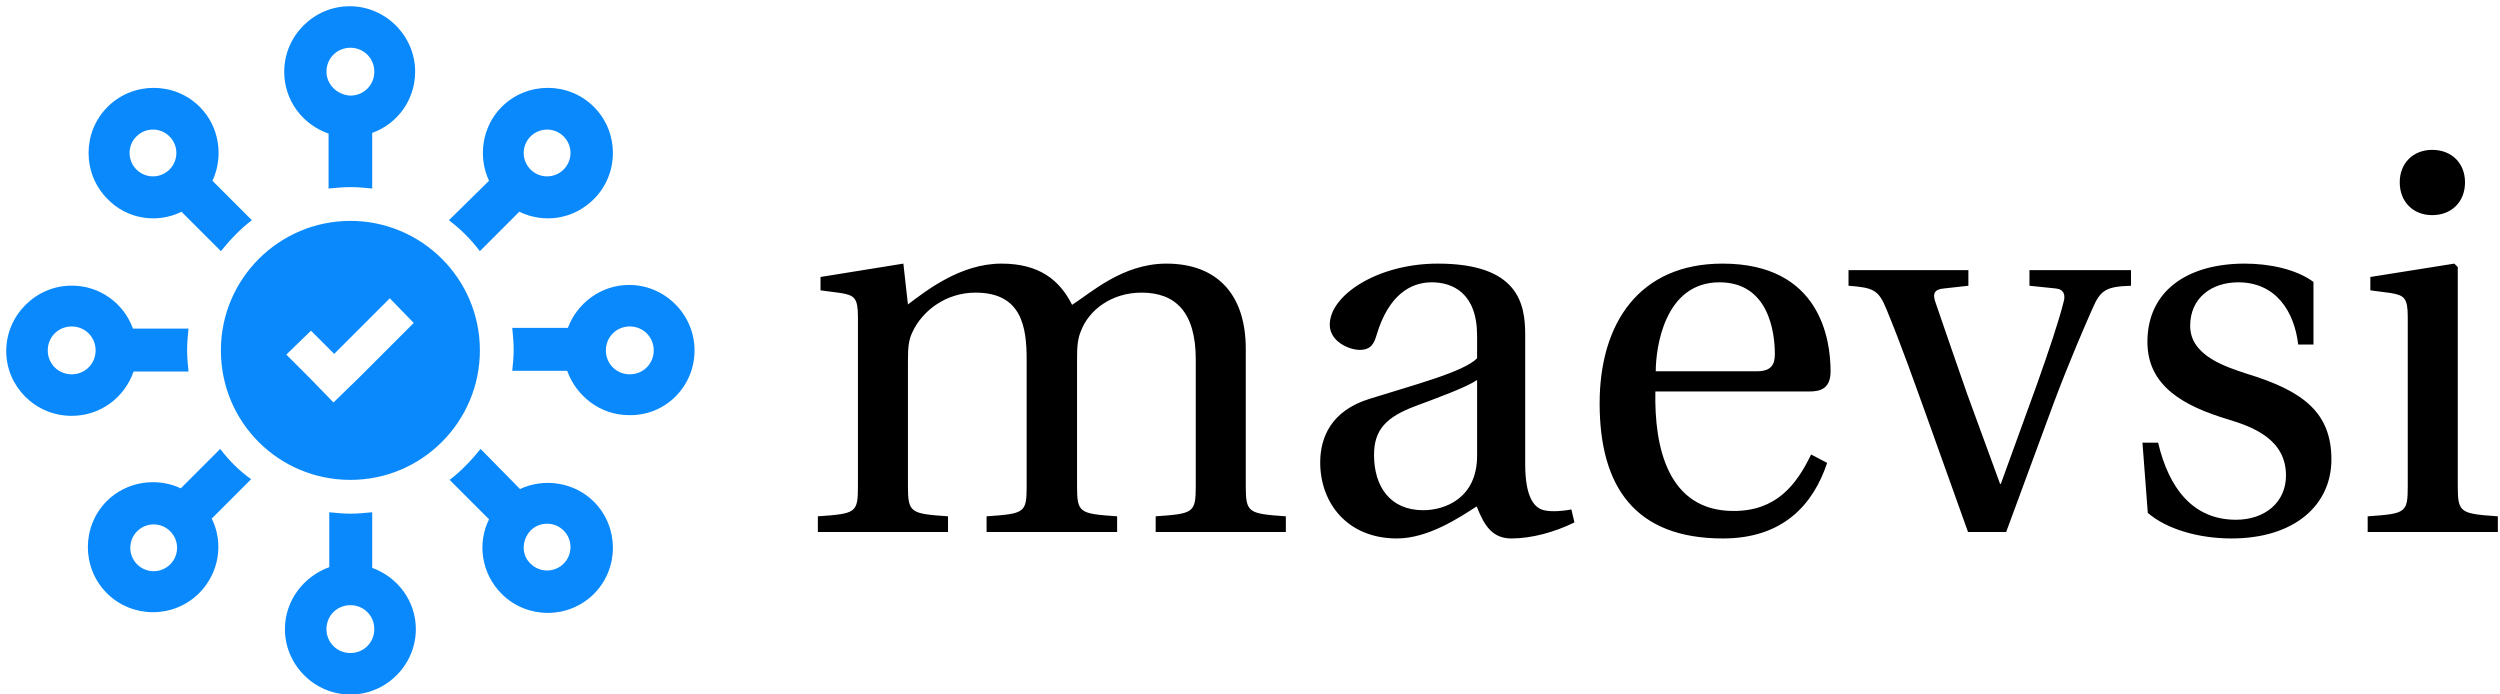
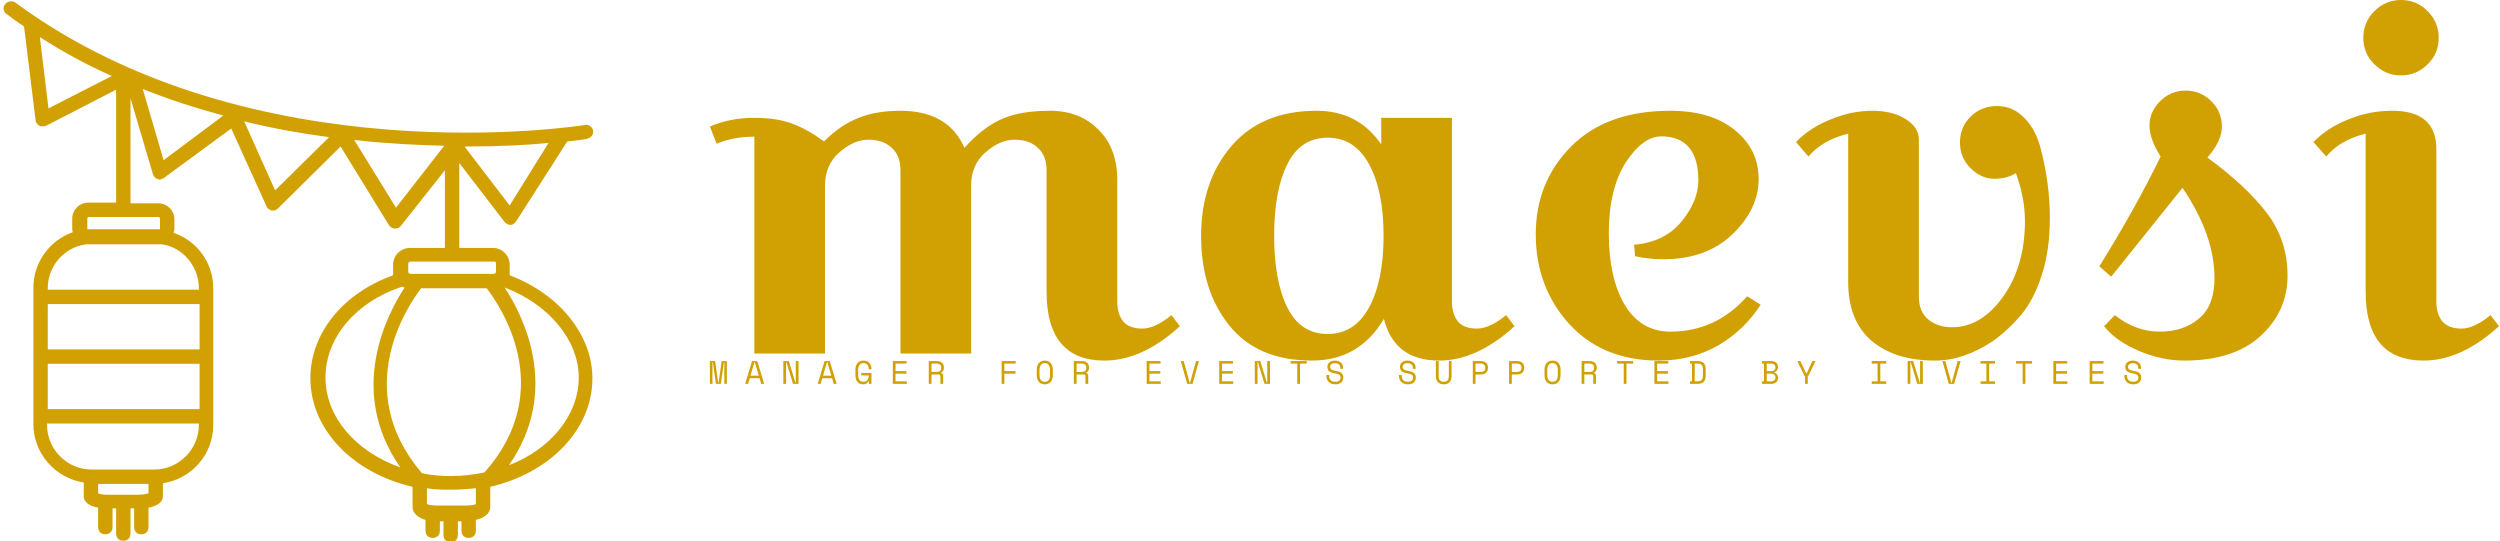
- <svg xmlns="http://www.w3.org/2000/svg" data-v-d3f97b9e="" viewBox="0 0 386 107">
-   <g data-v-d3f97b9e="" id="094478bf-2793-4030-9d88-f593362cff4f" fill="#000000" transform="matrix(5.893909,0,0,5.893909,123.6238,20.24999)">
-     <path d="M0.45 10.50L3.86 10.50L3.86 10.09C2.87 10.02 2.81 10.00 2.81 9.28L2.81 6.01C2.81 5.66 2.83 5.46 2.93 5.26C3.19 4.70 3.81 4.23 4.58 4.23C5.78 4.23 5.92 5.11 5.92 5.98L5.92 9.28C5.92 10.00 5.88 10.02 4.87 10.09L4.87 10.50L8.29 10.50L8.29 10.09C7.29 10.02 7.24 10.00 7.24 9.28L7.24 6.01C7.24 5.66 7.25 5.46 7.34 5.24C7.55 4.68 8.15 4.23 8.93 4.23C9.81 4.23 10.35 4.73 10.35 5.98L10.35 9.28C10.35 10.00 10.30 10.02 9.30 10.09L9.30 10.50L12.71 10.50L12.71 10.09C11.72 10.02 11.66 10.00 11.66 9.28L11.66 5.70C11.66 4.28 10.91 3.47 9.58 3.47C8.43 3.47 7.60 4.24 7.11 4.55C6.78 3.89 6.24 3.47 5.26 3.47C4.19 3.47 3.30 4.17 2.81 4.54L2.69 3.47L0.52 3.82L0.52 4.17L1.05 4.24C1.41 4.30 1.50 4.37 1.50 4.87L1.50 9.28C1.50 10.00 1.46 10.02 0.45 10.09ZM13.61 8.68C13.61 9.73 14.31 10.67 15.62 10.67C16.44 10.67 17.26 10.12 17.71 9.83C17.91 10.35 18.13 10.67 18.62 10.67C19.14 10.67 19.74 10.51 20.27 10.25L20.19 9.91C19.99 9.95 19.68 9.98 19.47 9.93C19.22 9.87 18.98 9.60 18.98 8.72L18.98 5.33C18.98 4.52 18.80 3.47 16.69 3.47C15.11 3.47 13.86 4.30 13.86 5.07C13.86 5.52 14.38 5.73 14.64 5.73C14.94 5.73 15.02 5.57 15.09 5.33C15.40 4.30 15.97 3.96 16.53 3.96C17.08 3.96 17.72 4.24 17.72 5.36L17.72 5.95C17.37 6.31 16.02 6.66 14.91 7.01C13.90 7.32 13.61 8.02 13.61 8.68ZM15.02 8.48C15.02 7.83 15.33 7.49 16.11 7.20C16.67 6.99 17.42 6.72 17.72 6.52L17.72 8.50C17.72 9.63 16.86 9.93 16.31 9.93C15.44 9.93 15.02 9.31 15.02 8.48ZM20.93 7.13C20.93 9.34 21.88 10.67 24.16 10.67C25.72 10.67 26.52 9.80 26.89 8.69L26.47 8.47C26.08 9.28 25.55 9.95 24.44 9.95C22.71 9.95 22.36 8.27 22.39 6.82L26.42 6.82C26.71 6.82 26.98 6.75 26.98 6.29C26.98 5.46 26.71 3.47 24.15 3.47C21.97 3.47 20.93 5.03 20.93 7.13ZM22.40 6.29C22.40 5.71 22.61 3.96 24.07 3.96C25.37 3.96 25.52 5.29 25.52 5.84C25.52 6.10 25.44 6.29 25.05 6.29ZM27.45 4.05C28.11 4.10 28.24 4.16 28.45 4.68C28.83 5.60 29.15 6.51 29.50 7.48L30.58 10.50L31.58 10.50L32.83 7.11C33.24 6.02 33.64 5.10 33.84 4.65C34.05 4.16 34.20 4.07 34.85 4.05L34.85 3.64L32.19 3.64L32.19 4.05L32.87 4.12C33.10 4.14 33.14 4.30 33.08 4.49C32.97 4.94 32.70 5.75 32.38 6.65L31.44 9.24L31.42 9.24L30.56 6.89C30.28 6.09 30.00 5.28 29.74 4.52C29.64 4.26 29.69 4.14 29.96 4.12L30.59 4.05L30.59 3.64L27.45 3.64ZM35.15 8.16L35.29 10.00C35.80 10.44 36.65 10.67 37.48 10.67C39.14 10.67 40.10 9.79 40.10 8.60C40.10 7.36 39.34 6.80 37.90 6.36C37.32 6.17 36.40 5.88 36.40 5.10C36.40 4.37 36.96 3.96 37.66 3.96C38.65 3.96 39.13 4.73 39.23 5.59L39.63 5.59L39.63 3.95C39.17 3.61 38.46 3.47 37.83 3.47C36.32 3.47 35.28 4.19 35.28 5.52C35.28 6.68 36.23 7.20 37.39 7.55C38.02 7.74 38.91 8.06 38.91 9.02C38.91 9.73 38.35 10.18 37.60 10.18C36.47 10.18 35.84 9.35 35.56 8.16ZM41.89 1.34C41.89 1.85 42.24 2.20 42.74 2.20C43.25 2.20 43.60 1.85 43.60 1.34C43.60 0.84 43.25 0.49 42.74 0.49C42.24 0.49 41.89 0.84 41.89 1.34ZM41.05 10.50L44.46 10.50L44.46 10.09C43.47 10.02 43.41 10.00 43.41 9.28L43.41 3.56L43.32 3.47L41.12 3.82L41.12 4.17L41.65 4.24C42.01 4.30 42.10 4.37 42.10 4.87L42.10 9.28C42.10 10.00 42.06 10.02 41.05 10.09Z" />
+ <svg xmlns="http://www.w3.org/2000/svg" data-v-d3f97b9e="" viewBox="0 0 416 90">
+   <g data-v-d3f97b9e="" id="2b040293-55e0-431c-a1b5-d62ee0e2dd27" fill="#D1A103" transform="matrix(5.602241,0,0,5.602241,115.7735,-25.15406)">
+     <path d="M0.62 8.76L0.42 8.25L0.42 8.25Q1.02 7.99 1.72 7.99L1.72 7.99L1.72 7.99Q2.41 7.99 2.86 8.16L2.86 8.16L2.86 8.16Q3.32 8.33 3.81 8.69L3.81 8.69L3.81 8.69Q4.31 8.19 4.84 7.99L4.84 7.99L4.84 7.99Q5.36 7.78 6.08 7.78L6.08 7.78L6.08 7.78Q7.50 7.78 7.98 8.88L7.98 8.88L7.98 8.88Q8.53 8.27 9.08 8.03L9.08 8.03L9.08 8.03Q9.63 7.78 10.52 7.78L10.52 7.78L10.52 7.78Q11.41 7.78 11.96 8.34L11.96 8.34L11.96 8.34Q12.52 8.89 12.52 9.84L12.52 9.84L12.52 13.44L12.52 13.44Q12.52 13.82 12.70 14.04L12.70 14.04L12.70 14.04Q12.88 14.25 13.26 14.25L13.26 14.25L13.26 14.25Q13.64 14.25 14.13 13.85L14.13 13.85L14.38 14.18L14.38 14.18Q13.26 15.20 12.14 15.20L12.14 15.20L12.14 15.20Q10.42 15.20 10.42 13.15L10.42 13.15L10.42 9.55L10.42 9.55Q10.42 9.11 10.16 8.88L10.16 8.88L10.16 8.88Q9.91 8.64 9.47 8.64L9.47 8.64L9.47 8.64Q9.03 8.64 8.60 9.02L8.60 9.02L8.60 9.02Q8.18 9.39 8.18 10.00L8.18 10.00L8.18 14.99L6.08 14.99L6.08 9.55L6.08 9.55Q6.08 9.11 5.82 8.88L5.82 8.88L5.82 8.88Q5.57 8.64 5.13 8.64L5.13 8.64L5.13 8.64Q4.69 8.64 4.26 9.02L4.26 9.02L4.26 9.02Q3.84 9.39 3.84 10.00L3.84 10.00L3.84 14.99L1.74 14.99L1.74 8.55L1.74 8.55Q1.11 8.55 0.62 8.76L0.62 8.76ZM20.36 7.99L22.46 7.99L22.46 13.44L22.46 13.44Q22.46 13.82 22.64 14.04L22.64 14.04L22.64 14.04Q22.82 14.25 23.20 14.25L23.20 14.25L23.20 14.25Q23.58 14.25 24.07 13.85L24.07 13.85L24.32 14.18L24.32 14.18Q23.20 15.20 22.08 15.20L22.08 15.20L22.08 15.20Q20.75 15.20 20.44 13.96L20.44 13.96L20.44 13.96Q19.71 15.20 18.30 15.20L18.30 15.20L18.30 15.20Q16.69 15.20 15.85 14.16L15.85 14.16L15.85 14.16Q15.01 13.12 15.01 11.50L15.01 11.50L15.01 11.50Q15.01 9.88 15.91 8.83L15.91 8.83L15.91 8.83Q16.81 7.78 18.44 7.78L18.44 7.78L18.44 7.78Q19.68 7.78 20.36 8.78L20.36 8.78L20.36 7.99ZM17.57 9.37L17.57 9.37L17.57 9.37Q17.18 10.15 17.18 11.49L17.18 11.49L17.18 11.49Q17.18 12.84 17.57 13.62L17.57 13.62L17.57 13.62Q17.96 14.41 18.77 14.41L18.77 14.41L18.77 14.41Q19.57 14.41 20.00 13.62L20.00 13.62L20.00 13.62Q20.43 12.82 20.43 11.49L20.43 11.49L20.43 11.49Q20.43 10.16 20.00 9.37L20.00 9.37L20.00 9.37Q19.57 8.58 18.77 8.58L18.77 8.58L18.77 8.58Q17.96 8.58 17.57 9.37ZM27.87 11.76L27.87 11.76Q28.78 11.68 29.28 11.07L29.28 11.07L29.28 11.07Q29.78 10.46 29.78 9.84L29.78 9.84L29.78 9.84Q29.78 9.21 29.51 8.88L29.51 8.88L29.51 8.88Q29.23 8.54 28.68 8.54L28.68 8.54L28.68 8.54Q28.13 8.54 27.62 9.32L27.62 9.32L27.62 9.32Q27.12 10.11 27.12 11.42L27.12 11.42L27.12 11.42Q27.12 12.74 27.59 13.54L27.59 13.54L27.59 13.54Q28.07 14.34 28.95 14.34L28.95 14.34L28.95 14.34Q30.30 14.34 31.23 13.29L31.23 13.29L31.63 13.54L31.63 13.54Q31.15 14.29 30.37 14.75L30.37 14.75L30.37 14.75Q29.58 15.20 28.60 15.20L28.60 15.20L28.60 15.20Q26.94 15.20 25.94 14.11L25.94 14.11L25.94 14.11Q24.95 13.01 24.95 11.45L24.95 11.45L24.95 11.45Q24.95 9.90 26.00 8.84L26.00 8.84L26.00 8.84Q27.06 7.78 28.94 7.78L28.94 7.78L28.94 7.78Q30.17 7.78 30.87 8.36L30.87 8.36L30.87 8.36Q31.57 8.93 31.57 9.81L31.57 9.81L31.57 9.81Q31.57 10.70 30.79 11.45L30.79 11.45L30.79 11.45Q30.02 12.19 28.74 12.19L28.74 12.19L28.74 12.19Q28.31 12.19 27.90 12.10L27.90 12.10L27.87 11.76ZM37.86 9.48L37.86 9.48L37.86 9.48Q37.55 9.17 37.55 8.72L37.55 8.72L37.55 8.72Q37.55 8.27 37.86 7.96L37.86 7.96L37.86 7.96Q38.18 7.64 38.65 7.64L38.65 7.64L38.65 7.64Q39.13 7.64 39.47 8.00L39.47 8.00L39.47 8.00Q39.82 8.36 39.96 8.95L39.96 8.95L39.96 8.95Q40.22 9.97 40.22 10.95L40.22 10.95L40.22 10.95Q40.22 11.93 39.98 12.66L39.98 12.66L39.98 12.66Q39.75 13.38 39.37 13.84L39.37 13.84L39.37 13.84Q38.99 14.29 38.53 14.62L38.53 14.62L38.53 14.62Q37.66 15.20 36.81 15.20L36.81 15.20L36.81 15.20Q35.62 15.20 34.92 14.61L34.92 14.61L34.92 14.61Q34.23 14.01 34.23 12.87L34.23 12.87L34.23 8.46L34.23 8.46Q33.46 8.65 33.05 9.14L33.05 9.14L32.68 8.71L32.68 8.71Q33.08 8.29 33.70 8.04L33.70 8.04L33.70 8.04Q34.33 7.78 34.94 7.78L34.94 7.78L34.94 7.78Q35.55 7.78 35.94 8.03L35.94 8.03L35.94 8.03Q36.33 8.27 36.33 8.64L36.33 8.64L36.33 13.30L36.33 13.30Q36.33 13.75 36.61 13.98L36.61 13.98L36.61 13.98Q36.89 14.21 37.31 14.21L37.31 14.21L37.31 14.21Q38.19 14.21 38.84 13.29L38.84 13.29L38.84 13.29Q39.48 12.38 39.48 11.05L39.48 11.05L39.48 11.05Q39.48 10.37 39.21 9.63L39.21 9.63L39.21 9.63Q38.96 9.80 38.57 9.80L38.57 9.80L38.57 9.80Q38.18 9.80 37.86 9.48ZM43.51 9.14L43.51 9.14L43.51 9.14Q43.18 8.62 43.18 8.22L43.18 8.22L43.18 8.22Q43.18 7.81 43.49 7.50L43.49 7.50L43.49 7.50Q43.81 7.18 44.25 7.18L44.25 7.18L44.25 7.18Q44.70 7.18 45.02 7.50L45.02 7.50L45.02 7.50Q45.33 7.81 45.33 8.25L45.33 8.25L45.33 8.25Q45.33 8.68 44.90 9.17L44.90 9.17L44.90 9.17Q46.05 10.01 46.66 10.81L46.66 10.81L46.66 10.81Q47.28 11.62 47.28 12.68L47.28 12.68L47.28 12.68Q47.28 13.73 46.48 14.47L46.48 14.47L46.48 14.47Q45.68 15.20 44.21 15.20L44.21 15.20L44.21 15.20Q43.54 15.20 42.86 14.91L42.86 14.91L42.86 14.91Q42.18 14.62 41.83 14.18L41.83 14.18L42.15 13.85L42.15 13.85Q42.77 14.34 43.48 14.34L43.48 14.34L43.48 14.34Q44.20 14.34 44.65 13.95L44.65 13.95L44.65 13.95Q45.11 13.57 45.11 12.75L45.11 12.75L45.11 12.75Q45.11 11.47 44.16 10.07L44.16 10.07L42.04 12.71L41.69 12.40L41.69 12.40Q42.76 10.68 43.51 9.14ZM49.86 6.40L49.86 6.40L49.86 6.40Q49.53 6.08 49.53 5.61L49.53 5.61L49.53 5.61Q49.53 5.15 49.86 4.82L49.86 4.82L49.86 4.82Q50.19 4.49 50.65 4.49L50.65 4.49L50.65 4.49Q51.11 4.49 51.44 4.82L51.44 4.82L51.44 4.82Q51.77 5.15 51.77 5.61L51.77 5.61L51.77 5.61Q51.77 6.08 51.44 6.40L51.44 6.40L51.44 6.40Q51.11 6.73 50.65 6.73L50.65 6.73L50.65 6.73Q50.19 6.73 49.86 6.40ZM50.39 7.78L50.39 7.78L50.39 7.78Q51.70 7.78 51.70 8.92L51.70 8.92L51.70 13.44L51.70 13.44Q51.70 13.82 51.88 14.04L51.88 14.04L51.88 14.04Q52.07 14.25 52.44 14.25L52.44 14.25L52.44 14.25Q52.82 14.25 53.31 13.85L53.31 13.85L53.56 14.18L53.56 14.18Q52.44 15.20 51.32 15.20L51.32 15.20L51.32 15.20Q49.60 15.20 49.60 13.15L49.60 13.15L49.60 8.46L49.60 8.46Q48.83 8.65 48.43 9.14L48.43 9.14L48.05 8.71L48.05 8.71Q48.45 8.29 49.08 8.04L49.08 8.04L49.08 8.04Q49.70 7.78 50.39 7.78Z" />
  </g>
-   <g data-v-d3f97b9e="" id="08b0d943-cf8e-4281-ae65-42361475c02a" transform="matrix(1.086667,0,0,1.086667,-0.2333471,-0.2333471)" stroke="none" fill="#0989FB">
-     <path d="M68.4 35.9l5.6-5.6c3.5 1.7 7.7 1.1 10.6-1.8 3.6-3.6 3.6-9.5 0-13.1-3.6-3.6-9.5-3.6-13.1 0-2.8 2.8-3.4 7.1-1.8 10.5L64 31.5c1.7 1.3 3.1 2.7 4.4 4.4zm7.2-16.3c1.3-1.3 3.4-1.3 4.7 0 1.3 1.3 1.3 3.4 0 4.7a3.32 3.32 0 0 1-4.7 0 3.32 3.32 0 0 1 0-4.7zM50 26.8c1.1 0 2.1.1 3.1.2v-7.9c3.6-1.3 6.1-4.7 6.1-8.7 0-5.1-4.2-9.3-9.3-9.3-5.1 0-9.3 4.2-9.3 9.3 0 4.1 2.6 7.5 6.3 8.8V27c1.1-.1 2.1-.2 3.1-.2zm-3.4-16.4C46.6 8.5 48.1 7 50 7s3.4 1.5 3.4 3.4-1.5 3.4-3.4 3.4c-1.9-.1-3.4-1.6-3.4-3.4zM98.9 50c0-5.1-4.2-9.3-9.3-9.3-4 0-7.4 2.6-8.7 6.1H73c.1 1 .2 2.1.2 3.1s-.1 2-.2 3h7.8c1.3 3.6 4.7 6.3 8.8 6.3 5.2.1 9.3-4.1 9.3-9.2zm-12.6 0c0-1.9 1.5-3.4 3.4-3.4s3.4 1.5 3.4 3.4-1.5 3.4-3.4 3.4-3.4-1.5-3.4-3.4zM26 30.3l5.6 5.6c1.3-1.6 2.7-3.1 4.4-4.4l-5.6-5.6c1.6-3.4 1-7.7-1.8-10.5-3.6-3.6-9.5-3.6-13.1 0-3.6 3.6-3.6 9.5 0 13.1 2.8 2.9 7.1 3.5 10.5 1.8zm-6.4-10.7c1.3-1.3 3.4-1.3 4.7 0 1.3 1.3 1.3 3.4 0 4.7a3.32 3.32 0 0 1-4.7 0 3.32 3.32 0 0 1 0-4.7zm51.9 65c3.6 3.6 9.5 3.6 13.1 0 3.6-3.6 3.6-9.5 0-13.1-2.8-2.8-7.1-3.4-10.5-1.8L68.5 64c-1.3 1.6-2.7 3.1-4.4 4.4l5.6 5.6c-1.7 3.4-1.1 7.7 1.8 10.6zm4.1-9c1.3-1.3 3.4-1.3 4.7 0 1.3 1.3 1.3 3.4 0 4.7a3.32 3.32 0 0 1-4.7 0c-1.3-1.2-1.3-3.3 0-4.7zM10.4 59.3c4.1 0 7.5-2.6 8.8-6.3H27c-.1-1-.2-2-.2-3 0-1.1.1-2.1.2-3.1h-7.9a9.21 9.21 0 0 0-8.7-6.1c-5.1 0-9.3 4.2-9.3 9.3 0 5 4.1 9.2 9.3 9.2zm0-12.7c1.9 0 3.4 1.5 3.4 3.4s-1.5 3.4-3.4 3.4S7 51.9 7 50s1.5-3.4 3.4-3.4zm42.7 34.3V73c-1 .1-2.1.2-3.1.2s-2-.1-3-.2v7.8c-3.6 1.3-6.3 4.7-6.3 8.8 0 5.1 4.2 9.3 9.3 9.3 5.1 0 9.3-4.2 9.3-9.3 0-4-2.6-7.4-6.2-8.7zM50 93c-1.9 0-3.4-1.5-3.4-3.4s1.5-3.4 3.4-3.4 3.4 1.5 3.4 3.4S51.9 93 50 93zM31.5 64l-5.6 5.6c-3.4-1.6-7.7-1-10.5 1.8-3.6 3.6-3.6 9.5 0 13.1 3.6 3.6 9.5 3.6 13.1 0 2.9-2.9 3.5-7.2 1.8-10.6l5.6-5.6c-1.7-1.2-3.1-2.6-4.4-4.3zm-7.1 16.4a3.32 3.32 0 0 1-4.7 0 3.32 3.32 0 0 1 0-4.7c1.3-1.3 3.4-1.3 4.7 0 1.3 1.3 1.3 3.4 0 4.7zm25.6-12c10.2 0 18.4-8.3 18.4-18.4 0-10.2-8.3-18.4-18.4-18.4S31.6 39.8 31.6 50 39.8 68.4 50 68.4zm-5.6-21.2l3.3 3.3 7.9-7.9 3.4 3.5-7.9 7.9-3.5 3.4-3.4-3.5-3.3-3.3 3.5-3.4z" />
+   <g data-v-d3f97b9e="" id="d79976c5-ffdc-4fb6-9dee-33141fbf8d70" transform="matrix(1.197216,0,0,1.197216,-9.76978,-14.41107)" stroke="none" fill="#D1A103">
+     <path d="M11.5 15.7l1.6 13c0 .3.2.6.5.8.1.1.3.1.5.1s.3 0 .5-.1l9.7-5v15.7h-3.9c-1.2 0-2.2 1-2.2 2.2v1.4c0 .2 0 .4.1.5-3.2 1.1-5.5 4.2-5.5 7.7v19c0 4.1 3.1 7.5 7 8.1V81c0 .9.9 1.4 2 1.6v2.7c0 .6.4 1 1 1s1-.4 1-1v-2.6h.5v3.5c0 .6.4 1 1 1s1-.4 1-1v-3.5h.5v2.6c0 .6.4 1 1 1s1-.4 1-1v-2.7c1.1-.2 2-.7 2-1.6v-1.8c4-.6 7-4 7-8.1v-19c0-3.6-2.3-6.6-5.5-7.7 0-.2.1-.3.1-.5v-1.4c0-1.2-1-2.2-2.2-2.2h-3.9V25.7l3.1 10.5c.1.3.3.6.6.7.1 0 .2.1.3.1.2 0 .4-.1.6-.2l9.4-6.9 4.9 10.8c.1.3.4.5.7.6h.2c.3 0 .5-.1.7-.3l8.7-8.6 6.7 10.9c.2.3.5.5.8.5h.1c.3 0 .6-.1.8-.4l6.1-7.7v10.8h-4.9c-1.2 0-2.3 1-2.3 2.3v1.5c-7 2.5-11.5 8.1-11.5 14.3 0 7.2 6 13.2 14.2 15.1v2.8c0 .8.7 1.5 1.8 1.8v1.5c0 .6.4 1 1 1s1-.4 1-1v-1.3h.5v1.9c0 .6.4 1 1 1s1-.4 1-1v-1.9h.5v1.3c0 .6.4 1 1 1s1-.4 1-1v-1.5c1.2-.3 2-.9 2-1.8v-2.8c8.2-1.9 14.2-7.9 14.2-15.1 0-6-4.6-11.7-11.5-14.3v-1.5c0-1.2-1-2.3-2.3-2.3H72V34.7l6.3 8.2c.2.2.5.4.8.4.3 0 .6-.2.8-.5L87 31.7c1.7-.2 2.7-.3 2.8-.4.5-.1.9-.6.8-1.1-.1-.5-.6-.9-1.1-.8-.5.1-46.2 7.3-79.2-17-.4-.3-1.1-.2-1.4.2-.4.4-.3 1.1.2 1.4.8.6 1.6 1.2 2.4 1.7zm3.3 46.9h21.1v6.3H14.8v-6.3zm21-2h-21v-6.3h21.1v6.3zm-8.5 20.2h-4.1c-.7 0-1.2-.1-1.4-.2v-1.3h7v1.3c-.3.1-.8.2-1.5.2zm2.3-3.5h-8.7c-3.4 0-6.2-2.8-6.2-6.2v-.2h21.1v.2c0 3.4-2.8 6.2-6.2 6.2zm6.2-25.2v.2h-21v-.2c0-3.1 2.3-5.7 5.3-6.1H30.7c2.8.4 5.1 3 5.1 6.1zm-5.4-9.7v1.5H20.3v-1.5c0-.1.1-.2.2-.2h9.8c0 .1.1.1.1.2zm45.4 9.7c1.7 2.2 10 14-.3 25.6-1.5.3-3 .5-4.6.5-1.4 0-2.8-.1-4.1-.4-10-11.7-1.8-23.5-.1-25.7h9.1zM53.4 64.5C53.4 59 57.6 54 64 51.9h.1c.1 0 .2.1.3.1-2.5 3.8-8 14.4-.6 25-6.2-2.2-10.4-7-10.4-12.5zm20.9 17.6c-.2.1-.7.2-1.4.2h-4c-.7 0-1.2-.1-1.4-.2v-2.2c1.1.2 2.2.2 3.4.2 1.2 0 2.3-.1 3.4-.2v2.2zm14.3-17.6c0 5.3-4 10-9.7 12.2 7.3-10.5 1.9-20.9-.6-24.7 6.1 2.3 10.3 7.3 10.3 12.5zM77.1 48.7v1.1c0 .1-.1.3-.3.3h-.4-10.1-1.1c-.1 0-.3-.1-.3-.3v-1.1c0-.1.1-.3.3-.3H77s.1.1.1.3zM13.7 17.2c3.3 2.1 6.6 3.9 10 5.4l-8.8 4.5-1.2-9.9zm17.2 17.1L28 24.4c3.7 1.5 7.5 2.7 11.2 3.7l-8.3 6.2zm15.5 4.2l-4.3-9.6c4 1 8 1.7 11.8 2.2l-7.5 7.4zm16.8 2.4l-5.8-9.4c4.5.5 8.7.7 12.5.8l-6.7 8.6zm9.7-8.5c4.7 0 8.6-.2 11.5-.5L79 40.6l-6.2-8.1c0-.1 0-.1.1-.1z" />
+   </g>
+   <g data-v-d3f97b9e="" id="e0987c94-1c69-453a-99d3-792286ae0969" fill="#D1A103" transform="matrix(0.3876532,0,0,0.3876532,117.8784,57.79813)">
+     <path d="M0.64 15.68L0.64 5.88L2.88 5.88L4.20 15.18L4.37 15.18L5.68 5.88L7.92 5.88L7.92 15.68L6.83 15.68L6.83 6.38L6.66 6.38L5.35 15.68L3.22 15.68L1.90 6.38L1.74 6.38L1.74 15.68L0.64 15.68ZM22.67 15.68L21.95 13.24L17.75 13.24L17.04 15.68L15.78 15.68L18.75 5.88L20.96 5.88L23.93 15.68L22.67 15.68ZM19.94 6.38L19.77 6.38L18.07 12.15L21.63 12.15L19.94 6.38ZM34.51 5.88L37.34 15.18L37.51 15.18L37.51 5.88L38.68 5.88L38.68 15.68L36.33 15.68L33.50 6.38L33.33 6.38L33.33 15.68L32.16 15.68L32.16 5.88L34.51 5.88ZM53.80 15.68L53.09 13.24L48.89 13.24L48.17 15.68L46.91 15.68L49.88 5.88L52.09 5.88L55.06 15.68L53.80 15.68ZM51.07 6.38L50.90 6.38L49.21 12.15L52.77 12.15L51.07 6.38ZM65.62 12.07L65.62 10.98L69.99 10.98L69.99 15.68L68.89 15.68L68.89 14.50L68.73 14.50L68.73 14.50Q68.49 15.12 67.89 15.50L67.89 15.50L67.89 15.50Q67.28 15.88 66.49 15.88L66.49 15.88L66.49 15.88Q64.90 15.88 64.00 14.85L64.00 14.85L64.00 14.85Q63.10 13.83 63.10 11.87L63.10 11.87L63.10 9.69L63.10 9.69Q63.10 7.78 64.01 6.73L64.01 6.73L64.01 6.73Q64.92 5.68 66.54 5.68L66.54 5.68L66.54 5.68Q67.38 5.68 68.03 5.96L68.03 5.96L68.03 5.96Q68.67 6.23 69.10 6.71L69.10 6.71L69.10 6.71Q69.54 7.20 69.76 7.85L69.76 7.85L69.76 7.85Q69.99 8.50 69.99 9.24L69.99 9.24L69.99 9.41L68.81 9.41L68.81 9.24L68.81 9.24Q68.81 8.76 68.68 8.32L68.68 8.32L68.68 8.32Q68.54 7.87 68.27 7.53L68.27 7.53L68.27 7.53Q68.00 7.18 67.57 6.98L67.57 6.98L67.57 6.98Q67.14 6.78 66.54 6.78L66.54 6.78L66.54 6.78Q65.41 6.78 64.84 7.60L64.84 7.60L64.84 7.60Q64.27 8.43 64.27 9.77L64.27 9.77L64.27 11.79L64.27 11.79Q64.27 13.23 64.84 14.01L64.84 14.01L64.84 14.01Q65.41 14.78 66.57 14.78L66.57 14.78L66.57 14.78Q67.62 14.78 68.22 14.11L68.22 14.11L68.22 14.11Q68.81 13.44 68.81 12.24L68.81 12.24L68.81 12.07L65.62 12.07ZM79.16 15.68L79.16 5.88L85.09 5.88L85.09 6.97L80.33 6.97L80.33 10.22L85.01 10.22L85.01 11.31L80.33 11.31L80.33 14.59L85.18 14.59L85.18 15.68L79.16 15.68ZM100.76 12.15L100.76 15.68L99.58 15.68L99.58 12.40L99.58 12.40Q99.58 12.04 99.41 11.84L99.41 11.84L99.41 11.84Q99.25 11.65 98.83 11.65L98.83 11.65L95.77 11.65L95.77 15.68L94.60 15.68L94.60 5.88L98.10 5.88L98.10 5.88Q98.85 5.88 99.41 6.10L99.41 6.10L99.41 6.10Q99.97 6.31 100.34 6.68L100.34 6.68L100.34 6.68Q100.72 7.04 100.91 7.53L100.91 7.53L100.91 7.53Q101.09 8.01 101.09 8.54L101.09 8.54L101.09 8.96L101.09 8.96Q101.09 9.51 100.79 10.05L100.79 10.05L100.79 10.05Q100.49 10.60 99.86 10.89L99.86 10.89L99.86 11.06L99.86 11.06Q100.28 11.13 100.52 11.40L100.52 11.40L100.52 11.40Q100.76 11.66 100.76 12.15L100.76 12.15ZM95.77 6.97L95.77 10.56L97.96 10.56L97.96 10.56Q98.95 10.56 99.44 10.13L99.44 10.13L99.44 10.13Q99.92 9.70 99.92 8.88L99.92 8.88L99.92 8.62L99.92 8.62Q99.92 7.88 99.44 7.43L99.44 7.43L99.44 7.43Q98.95 6.97 97.96 6.97L97.96 6.97L95.77 6.97ZM125.87 15.68L125.87 5.88L131.89 5.88L131.89 6.97L127.05 6.97L127.05 10.22L131.81 10.22L131.81 11.31L127.05 11.31L127.05 15.68L125.87 15.68ZM140.95 11.87L140.95 9.69L140.95 9.69Q140.95 7.78 141.86 6.73L141.86 6.73L141.86 6.73Q142.77 5.68 144.40 5.68L144.40 5.68L144.40 5.68Q146.02 5.68 146.93 6.73L146.93 6.73L146.93 6.73Q147.84 7.78 147.84 9.69L147.84 9.69L147.84 11.87L147.84 11.87Q147.84 13.83 146.93 14.85L146.93 14.85L146.93 14.85Q146.02 15.88 144.40 15.88L144.40 15.88L144.40 15.88Q142.77 15.88 141.86 14.85L141.86 14.85L141.86 14.85Q140.95 13.83 140.95 11.87L140.95 11.87ZM144.40 14.78L144.40 14.78L144.40 14.78Q145.53 14.78 146.10 14.01L146.10 14.01L146.10 14.01Q146.66 13.23 146.66 11.79L146.66 11.79L146.66 9.77L146.66 9.77Q146.66 8.43 146.10 7.60L146.10 7.60L146.10 7.60Q145.53 6.78 144.40 6.78L144.40 6.78L144.40 6.78Q143.26 6.78 142.69 7.60L142.69 7.60L142.69 7.60Q142.13 8.43 142.13 9.77L142.13 9.77L142.13 11.79L142.13 11.79Q142.13 13.23 142.69 14.01L142.69 14.01L142.69 14.01Q143.26 14.78 144.40 14.78ZM163.03 12.15L163.03 15.68L161.85 15.68L161.85 12.40L161.85 12.40Q161.85 12.04 161.69 11.84L161.69 11.84L161.69 11.84Q161.52 11.65 161.10 11.65L161.10 11.65L158.05 11.65L158.05 15.68L156.87 15.68L156.87 5.88L160.37 5.88L160.37 5.88Q161.13 5.88 161.69 6.10L161.69 6.10L161.69 6.10Q162.25 6.31 162.62 6.68L162.62 6.68L162.62 6.68Q162.99 7.04 163.18 7.53L163.18 7.53L163.18 7.53Q163.37 8.01 163.37 8.54L163.37 8.54L163.37 8.96L163.37 8.96Q163.37 9.51 163.06 10.05L163.06 10.05L163.06 10.05Q162.76 10.60 162.13 10.89L162.13 10.89L162.13 11.06L162.13 11.06Q162.55 11.13 162.79 11.40L162.79 11.40L162.79 11.40Q163.03 11.66 163.03 12.15L163.03 12.15ZM158.05 6.97L158.05 10.56L160.23 10.56L160.23 10.56Q161.22 10.56 161.71 10.13L161.71 10.13L161.71 10.13Q162.19 9.70 162.19 8.88L162.19 8.88L162.19 8.62L162.19 8.62Q162.19 7.88 161.71 7.43L161.71 7.43L161.71 7.43Q161.22 6.97 160.23 6.97L160.23 6.97L158.05 6.97ZM188.13 15.68L188.13 5.88L194.07 5.88L194.07 6.97L189.31 6.97L189.31 10.22L193.98 10.22L193.98 11.31L189.31 11.31L189.31 14.59L194.15 14.59L194.15 15.68L188.13 15.68ZM205.53 15.68L202.76 5.88L204.02 5.88L206.58 15.18L206.75 15.18L209.31 5.88L210.57 5.88L207.80 15.68L205.53 15.68ZM219.27 15.68L219.27 5.88L225.20 5.88L225.20 6.97L220.44 6.97L220.44 10.22L225.12 10.22L225.12 11.31L220.44 11.31L220.44 14.59L225.29 14.59L225.29 15.68L219.27 15.68ZM236.89 5.88L239.72 15.18L239.89 15.18L239.89 5.88L241.07 5.88L241.07 15.68L238.71 15.68L235.89 6.38L235.72 6.38L235.72 15.68L234.54 15.68L234.54 5.88L236.89 5.88ZM249.93 6.97L249.93 5.88L256.82 5.88L256.82 6.97L253.96 6.97L253.96 15.68L252.78 15.68L252.78 6.97L249.93 6.97ZM271.25 9.21L271.25 8.71L271.25 8.71Q271.25 8.23 271.06 7.87L271.06 7.87L271.06 7.87Q270.87 7.50 270.55 7.27L270.55 7.27L270.55 7.27Q270.23 7.03 269.81 6.90L269.81 6.90L269.81 6.90Q269.39 6.78 268.93 6.78L268.93 6.78L268.93 6.78Q268.52 6.78 268.16 6.88L268.16 6.88L268.16 6.88Q267.79 6.99 267.51 7.18L267.51 7.18L267.51 7.18Q267.22 7.38 267.05 7.66L267.05 7.66L267.05 7.66Q266.88 7.95 266.88 8.33L266.88 8.33L266.88 8.41L266.88 8.41Q266.88 8.82 267.05 9.11L267.05 9.11L267.05 9.11Q267.22 9.39 267.55 9.60L267.55 9.60L267.55 9.60Q267.88 9.80 268.37 9.93L268.37 9.93L268.37 9.93Q268.86 10.07 269.51 10.16L269.51 10.16L269.51 10.16Q271.05 10.40 271.78 11.07L271.78 11.07L271.78 11.07Q272.51 11.73 272.51 12.85L272.51 12.85L272.51 13.02L272.51 13.02Q272.51 13.65 272.29 14.17L272.29 14.17L272.29 14.17Q272.08 14.70 271.65 15.08L271.65 15.08L271.65 15.08Q271.22 15.46 270.59 15.67L270.59 15.67L270.59 15.67Q269.96 15.88 269.14 15.88L269.14 15.88L269.14 15.88Q268.20 15.88 267.48 15.60L267.48 15.60L267.48 15.60Q266.76 15.33 266.27 14.85L266.27 14.85L266.27 14.85Q265.79 14.36 265.54 13.71L265.54 13.71L265.54 13.71Q265.29 13.06 265.29 12.29L265.29 12.29L265.29 11.87L266.46 11.87L266.46 12.21L266.46 12.21Q266.46 13.50 267.17 14.14L267.17 14.14L267.17 14.14Q267.88 14.78 269.14 14.78L269.14 14.78L269.14 14.78Q270.23 14.78 270.78 14.30L270.78 14.30L270.78 14.30Q271.33 13.82 271.33 13.02L271.33 13.02L271.33 12.94L271.33 12.94Q271.33 12.17 270.77 11.76L270.77 11.76L270.77 11.76Q270.20 11.35 268.93 11.17L268.93 11.17L268.93 11.17Q268.18 11.07 267.59 10.87L267.59 10.87L267.59 10.87Q266.99 10.67 266.57 10.34L266.57 10.34L266.57 10.34Q266.15 10.01 265.93 9.55L265.93 9.55L265.93 9.55Q265.71 9.09 265.71 8.46L265.71 8.46L265.71 8.29L265.71 8.29Q265.71 7.71 265.94 7.24L265.94 7.24L265.94 7.24Q266.18 6.76 266.61 6.41L266.61 6.41L266.61 6.41Q267.04 6.06 267.63 5.87L267.63 5.87L267.63 5.87Q268.23 5.68 268.94 5.68L268.94 5.68L268.94 5.68Q269.77 5.68 270.42 5.92L270.42 5.92L270.42 5.92Q271.07 6.16 271.52 6.56L271.52 6.56L271.52 6.56Q271.96 6.96 272.20 7.50L272.20 7.50L272.20 7.50Q272.43 8.04 272.43 8.62L272.43 8.62L272.43 9.21L271.25 9.21ZM302.39 9.21L302.39 8.71L302.39 8.71Q302.39 8.23 302.20 7.87L302.20 7.87L302.20 7.87Q302.01 7.50 301.69 7.27L301.69 7.27L301.69 7.27Q301.36 7.03 300.94 6.90L300.94 6.90L300.94 6.90Q300.52 6.78 300.06 6.78L300.06 6.78L300.06 6.78Q299.66 6.78 299.29 6.88L299.29 6.88L299.29 6.88Q298.93 6.99 298.64 7.18L298.64 7.18L298.64 7.18Q298.35 7.38 298.19 7.66L298.19 7.66L298.19 7.66Q298.02 7.95 298.02 8.33L298.02 8.33L298.02 8.41L298.02 8.41Q298.02 8.82 298.19 9.11L298.19 9.11L298.19 9.11Q298.35 9.39 298.68 9.60L298.68 9.60L298.68 9.60Q299.01 9.80 299.50 9.93L299.50 9.93L299.50 9.93Q299.99 10.07 300.65 10.16L300.65 10.16L300.65 10.16Q302.19 10.40 302.92 11.07L302.92 11.07L302.92 11.07Q303.65 11.73 303.65 12.85L303.65 12.85L303.65 13.02L303.65 13.02Q303.65 13.65 303.43 14.17L303.43 14.17L303.43 14.17Q303.21 14.70 302.79 15.08L302.79 15.08L302.79 15.08Q302.36 15.46 301.73 15.67L301.73 15.67L301.73 15.67Q301.10 15.88 300.27 15.88L300.27 15.88L300.27 15.88Q299.33 15.88 298.61 15.60L298.61 15.60L298.61 15.60Q297.89 15.33 297.41 14.85L297.41 14.85L297.41 14.85Q296.93 14.36 296.67 13.71L296.67 13.71L296.67 13.71Q296.42 13.06 296.42 12.29L296.42 12.29L296.42 11.87L297.60 11.87L297.60 12.21L297.60 12.21Q297.60 13.50 298.31 14.14L298.31 14.14L298.31 14.14Q299.01 14.78 300.27 14.78L300.27 14.78L300.27 14.78Q301.36 14.78 301.92 14.30L301.92 14.30L301.92 14.30Q302.47 13.82 302.47 13.02L302.47 13.02L302.47 12.94L302.47 12.94Q302.47 12.17 301.90 11.76L301.90 11.76L301.90 11.76Q301.34 11.35 300.06 11.17L300.06 11.17L300.06 11.17Q299.32 11.07 298.73 10.87L298.73 10.87L298.73 10.87Q298.13 10.67 297.71 10.34L297.71 10.34L297.71 10.34Q297.29 10.01 297.07 9.55L297.07 9.55L297.07 9.55Q296.84 9.09 296.84 8.46L296.84 8.46L296.84 8.29L296.84 8.29Q296.84 7.71 297.08 7.24L297.08 7.24L297.08 7.24Q297.32 6.76 297.75 6.41L297.75 6.41L297.75 6.41Q298.17 6.06 298.77 5.87L298.77 5.87L298.77 5.87Q299.36 5.68 300.08 5.68L300.08 5.68L300.08 5.68Q300.90 5.68 301.55 5.92L301.55 5.92L301.55 5.92Q302.20 6.16 302.65 6.56L302.65 6.56L302.65 6.56Q303.10 6.96 303.33 7.50L303.33 7.50L303.33 7.50Q303.56 8.04 303.56 8.62L303.56 8.62L303.56 9.21L302.39 9.21ZM312.28 5.88L313.46 5.88L313.46 12.38L313.46 12.38Q313.46 13.57 314.01 14.17L314.01 14.17L314.01 14.17Q314.57 14.78 315.64 14.78L315.64 14.78L315.64 14.78Q316.72 14.78 317.28 14.17L317.28 14.17L317.28 14.17Q317.83 13.57 317.83 12.38L317.83 12.38L317.83 5.88L319.00 5.88L319.00 12.38L319.00 12.38Q319.00 14.08 318.11 14.98L318.11 14.98L318.11 14.98Q317.21 15.88 315.64 15.88L315.64 15.88L315.64 15.88Q314.08 15.88 313.18 14.98L313.18 14.98L313.18 14.98Q312.28 14.08 312.28 12.38L312.28 12.38L312.28 5.88ZM331.62 11.65L329.29 11.65L329.29 15.68L328.12 15.68L328.12 5.88L331.62 5.88L331.62 5.88Q332.37 5.88 332.93 6.10L332.93 6.10L332.93 6.10Q333.49 6.31 333.87 6.68L333.87 6.68L333.87 6.68Q334.24 7.04 334.43 7.53L334.43 7.53L334.43 7.53Q334.61 8.01 334.61 8.54L334.61 8.54L334.61 8.96L334.61 8.96Q334.61 9.49 334.43 9.98L334.43 9.98L334.43 9.98Q334.24 10.47 333.86 10.84L333.86 10.84L333.86 10.84Q333.48 11.21 332.92 11.43L332.92 11.43L332.92 11.43Q332.36 11.65 331.62 11.65L331.62 11.65ZM329.29 6.97L329.29 10.56L331.48 10.56L331.48 10.56Q333.44 10.56 333.44 8.88L333.44 8.88L333.44 8.62L333.44 8.62Q333.44 7.88 332.95 7.43L332.95 7.43L332.95 7.43Q332.47 6.97 331.48 6.97L331.48 6.97L329.29 6.97ZM347.19 11.65L344.86 11.65L344.86 15.68L343.69 15.68L343.69 5.88L347.19 5.88L347.19 5.88Q347.94 5.88 348.50 6.10L348.50 6.10L348.50 6.10Q349.06 6.31 349.43 6.68L349.43 6.68L349.43 6.68Q349.80 7.04 349.99 7.53L349.99 7.53L349.99 7.53Q350.18 8.01 350.18 8.54L350.18 8.54L350.18 8.96L350.18 8.96Q350.18 9.49 349.99 9.98L349.99 9.98L349.99 9.98Q349.80 10.47 349.43 10.84L349.43 10.84L349.43 10.84Q349.05 11.21 348.49 11.43L348.49 11.43L348.49 11.43Q347.93 11.65 347.19 11.65L347.19 11.65ZM344.86 6.97L344.86 10.56L347.05 10.56L347.05 10.56Q349.01 10.56 349.01 8.88L349.01 8.88L349.01 8.62L349.01 8.62Q349.01 7.88 348.52 7.43L348.52 7.43L348.52 7.43Q348.04 6.97 347.05 6.97L347.05 6.97L344.86 6.97ZM358.90 11.87L358.90 9.69L358.90 9.69Q358.90 7.78 359.81 6.73L359.81 6.73L359.81 6.73Q360.72 5.68 362.35 5.68L362.35 5.68L362.35 5.68Q363.97 5.68 364.88 6.73L364.88 6.73L364.88 6.73Q365.79 7.78 365.79 9.69L365.79 9.69L365.79 11.87L365.79 11.87Q365.79 13.83 364.88 14.85L364.88 14.85L364.88 14.85Q363.97 15.88 362.35 15.88L362.35 15.88L362.35 15.88Q360.72 15.88 359.81 14.85L359.81 14.85L359.81 14.85Q358.90 13.83 358.90 11.87L358.90 11.87ZM362.35 14.78L362.35 14.78L362.35 14.78Q363.48 14.78 364.05 14.01L364.05 14.01L364.05 14.01Q364.62 13.23 364.62 11.79L364.62 11.79L364.62 9.77L364.62 9.77Q364.62 8.43 364.05 7.60L364.05 7.60L364.05 7.60Q363.48 6.78 362.35 6.78L362.35 6.78L362.35 6.78Q361.21 6.78 360.65 7.60L360.65 7.60L360.65 7.60Q360.08 8.43 360.08 9.77L360.08 9.77L360.08 11.79L360.08 11.79Q360.08 13.23 360.65 14.01L360.65 14.01L360.65 14.01Q361.21 14.78 362.35 14.78ZM380.98 12.15L380.98 15.68L379.81 15.68L379.81 12.40L379.81 12.40Q379.81 12.04 379.64 11.84L379.64 11.84L379.64 11.84Q379.47 11.65 379.05 11.65L379.05 11.65L376.00 11.65L376.00 15.68L374.82 15.68L374.82 5.88L378.32 5.88L378.32 5.88Q379.08 5.88 379.64 6.10L379.64 6.10L379.64 6.10Q380.20 6.31 380.57 6.68L380.57 6.68L380.57 6.68Q380.94 7.04 381.13 7.53L381.13 7.53L381.13 7.53Q381.32 8.01 381.32 8.54L381.32 8.54L381.32 8.96L381.32 8.96Q381.32 9.51 381.02 10.05L381.02 10.05L381.02 10.05Q380.72 10.60 380.09 10.89L380.09 10.89L380.09 11.06L380.09 11.06Q380.51 11.13 380.74 11.40L380.74 11.40L380.74 11.40Q380.98 11.66 380.98 12.15L380.98 12.15ZM376.00 6.97L376.00 10.56L378.18 10.56L378.18 10.56Q379.18 10.56 379.66 10.13L379.66 10.13L379.66 10.13Q380.14 9.70 380.14 8.88L380.14 8.88L380.14 8.62L380.14 8.62Q380.14 7.88 379.66 7.43L379.66 7.43L379.66 7.43Q379.18 6.97 378.18 6.97L378.18 6.97L376.00 6.97ZM390.04 6.97L390.04 5.88L396.93 5.88L396.93 6.97L394.07 6.97L394.07 15.68L392.90 15.68L392.90 6.97L390.04 6.97ZM406.08 15.68L406.08 5.88L412.02 5.88L412.02 6.97L407.26 6.97L407.26 10.22L411.94 10.22L411.94 11.31L407.26 11.31L407.26 14.59L412.10 14.59L412.10 15.68L406.08 15.68ZM421.36 6.97L421.36 5.88L424.58 5.88L424.58 5.88Q426.40 5.88 427.24 6.75L427.24 6.75L427.24 6.75Q428.08 7.62 428.08 9.52L428.08 9.52L428.08 12.04L428.08 12.04Q428.08 13.94 427.24 14.81L427.24 14.81L427.24 14.81Q426.40 15.68 424.58 15.68L424.58 15.68L421.36 15.68L421.36 14.57L422.20 14.57L422.20 6.97L421.36 6.97ZM423.37 14.59L424.41 14.59L424.41 14.59Q425.05 14.59 425.52 14.46L425.52 14.46L425.52 14.46Q425.99 14.34 426.30 14.04L426.30 14.04L426.30 14.04Q426.61 13.73 426.75 13.23L426.75 13.23L426.75 13.23Q426.90 12.73 426.90 11.96L426.90 11.96L426.90 9.60L426.90 9.60Q426.90 8.83 426.75 8.33L426.75 8.33L426.75 8.33Q426.61 7.83 426.30 7.53L426.30 7.53L426.30 7.53Q425.99 7.22 425.52 7.10L425.52 7.10L425.52 7.10Q425.05 6.97 424.41 6.97L424.41 6.97L423.37 6.97L423.37 14.59ZM452.27 15.68L452.27 14.59L453.11 14.59L453.11 6.97L452.27 6.97L452.27 5.88L456.23 5.88L456.23 5.88Q456.93 5.88 457.47 6.08L457.47 6.08L457.47 6.08Q458.01 6.27 458.38 6.61L458.38 6.61L458.38 6.61Q458.75 6.94 458.94 7.41L458.94 7.41L458.94 7.41Q459.13 7.88 459.13 8.43L459.13 8.43L459.13 8.60L459.13 8.60Q459.13 9.00 459.00 9.34L459.00 9.34L459.00 9.34Q458.88 9.67 458.65 9.94L458.65 9.94L458.65 9.94Q458.43 10.21 458.13 10.39L458.13 10.39L458.13 10.39Q457.83 10.58 457.48 10.68L457.48 10.68L457.48 10.85L457.48 10.85Q458.18 11.05 458.65 11.60L458.65 11.60L458.65 11.60Q459.13 12.15 459.13 12.95L459.13 12.95L459.13 13.12L459.13 13.12Q459.13 13.66 458.94 14.13L458.94 14.13L458.94 14.13Q458.75 14.60 458.38 14.95L458.38 14.95L458.38 14.95Q458.01 15.29 457.47 15.48L457.47 15.48L457.47 15.48Q456.93 15.68 456.23 15.68L456.23 15.68L452.27 15.68ZM454.29 11.31L454.29 14.59L456.15 14.59L456.15 14.59Q456.97 14.59 457.49 14.17L457.49 14.17L457.49 14.17Q458.01 13.76 458.01 13.03L458.01 13.03L458.01 12.95L458.01 12.95Q458.01 12.19 457.52 11.75L457.52 11.75L457.52 11.75Q457.03 11.31 456.19 11.31L456.19 11.31L454.29 11.31ZM454.29 6.97L454.29 10.22L456.19 10.22L456.19 10.22Q457.03 10.22 457.52 9.79L457.52 9.79L457.52 9.79Q458.01 9.35 458.01 8.60L458.01 8.60L458.01 8.51L458.01 8.51Q458.01 7.80 457.49 7.38L457.49 7.38L457.49 7.38Q456.97 6.97 456.15 6.97L456.15 6.97L454.29 6.97ZM470.74 15.68L470.74 12.24L470.48 12.24L467.42 5.88L468.73 5.88L471.24 11.23L471.41 11.23L473.91 5.88L475.23 5.88L472.16 12.24L471.91 12.24L471.91 15.68L470.74 15.68ZM499.35 6.97L499.35 5.88L505.57 5.88L505.57 6.97L503.05 6.97L503.05 14.59L505.57 14.59L505.57 15.68L499.35 15.68L499.35 14.59L501.87 14.59L501.87 6.97L499.35 6.97ZM517.12 5.88L519.95 15.18L520.11 15.18L520.11 5.88L521.29 5.88L521.29 15.68L518.94 15.68L516.11 6.38L515.94 6.38L515.94 15.68L514.77 15.68L514.77 5.88L517.12 5.88ZM532.46 15.68L529.69 5.88L530.95 5.88L533.51 15.18L533.68 15.18L536.24 5.88L537.50 5.88L534.73 15.68L532.46 15.68ZM546.06 6.97L546.06 5.88L552.27 5.88L552.27 6.97L549.75 6.97L549.75 14.59L552.27 14.59L552.27 15.68L546.06 15.68L546.06 14.59L548.58 14.59L548.58 6.97L546.06 6.97ZM561.29 6.97L561.29 5.88L568.18 5.88L568.18 6.97L565.32 6.97L565.32 15.68L564.14 15.68L564.14 6.97L561.29 6.97ZM577.33 15.68L577.33 5.88L583.27 5.88L583.27 6.97L578.51 6.97L578.51 10.22L583.18 10.22L583.18 11.31L578.51 11.31L578.51 14.59L583.35 14.59L583.35 15.68L577.33 15.68ZM592.90 15.68L592.90 5.88L598.84 5.88L598.84 6.97L594.08 6.97L594.08 10.22L598.75 10.22L598.75 11.31L594.08 11.31L594.08 14.59L598.92 14.59L598.92 15.68L592.90 15.68ZM613.75 9.21L613.75 8.71L613.75 8.71Q613.75 8.23 613.56 7.87L613.56 7.87L613.56 7.87Q613.37 7.50 613.05 7.27L613.05 7.27L613.05 7.27Q612.72 7.03 612.30 6.90L612.30 6.90L612.30 6.90Q611.88 6.78 611.42 6.78L611.42 6.78L611.42 6.78Q611.02 6.78 610.65 6.88L610.65 6.88L610.65 6.88Q610.29 6.99 610.00 7.18L610.00 7.18L610.00 7.18Q609.71 7.38 609.55 7.66L609.55 7.66L609.55 7.66Q609.38 7.95 609.38 8.33L609.38 8.33L609.38 8.41L609.38 8.41Q609.38 8.82 609.55 9.11L609.55 9.11L609.55 9.11Q609.71 9.39 610.04 9.60L610.04 9.60L610.04 9.60Q610.37 9.80 610.86 9.93L610.86 9.93L610.86 9.93Q611.35 10.07 612.01 10.16L612.01 10.16L612.01 10.16Q613.55 10.40 614.28 11.07L614.28 11.07L614.28 11.07Q615.01 11.73 615.01 12.85L615.01 12.85L615.01 13.02L615.01 13.02Q615.01 13.65 614.79 14.17L614.79 14.17L614.79 14.17Q614.57 14.70 614.14 15.08L614.14 15.08L614.14 15.08Q613.72 15.46 613.09 15.67L613.09 15.67L613.09 15.67Q612.46 15.88 611.63 15.88L611.63 15.88L611.63 15.88Q610.69 15.88 609.97 15.60L609.97 15.60L609.97 15.60Q609.25 15.33 608.77 14.85L608.77 14.85L608.77 14.85Q608.29 14.36 608.03 13.71L608.03 13.71L608.03 13.71Q607.78 13.06 607.78 12.29L607.78 12.29L607.78 11.87L608.96 11.87L608.96 12.21L608.96 12.21Q608.96 13.50 609.66 14.14L609.66 14.14L609.66 14.14Q610.37 14.78 611.63 14.78L611.63 14.78L611.63 14.78Q612.72 14.78 613.28 14.30L613.28 14.30L613.28 14.30Q613.83 13.82 613.83 13.02L613.83 13.02L613.83 12.94L613.83 12.94Q613.83 12.17 613.26 11.76L613.26 11.76L613.26 11.76Q612.70 11.35 611.42 11.17L611.42 11.17L611.42 11.17Q610.68 11.07 610.08 10.87L610.08 10.87L610.08 10.87Q609.49 10.67 609.07 10.34L609.07 10.34L609.07 10.34Q608.65 10.01 608.43 9.55L608.43 9.55L608.43 9.55Q608.20 9.09 608.20 8.46L608.20 8.46L608.20 8.29L608.20 8.29Q608.20 7.71 608.44 7.24L608.44 7.24L608.44 7.24Q608.68 6.76 609.10 6.41L609.10 6.41L609.10 6.41Q609.53 6.06 610.13 5.87L610.13 5.87L610.13 5.87Q610.72 5.68 611.44 5.68L611.44 5.68L611.44 5.68Q612.26 5.68 612.91 5.92L612.91 5.92L612.91 5.92Q613.56 6.16 614.01 6.56L614.01 6.56L614.01 6.56Q614.46 6.96 614.69 7.50L614.69 7.50L614.69 7.50Q614.92 8.04 614.92 8.62L614.92 8.62L614.92 9.21L613.75 9.21Z" />
  </g>
</svg>
